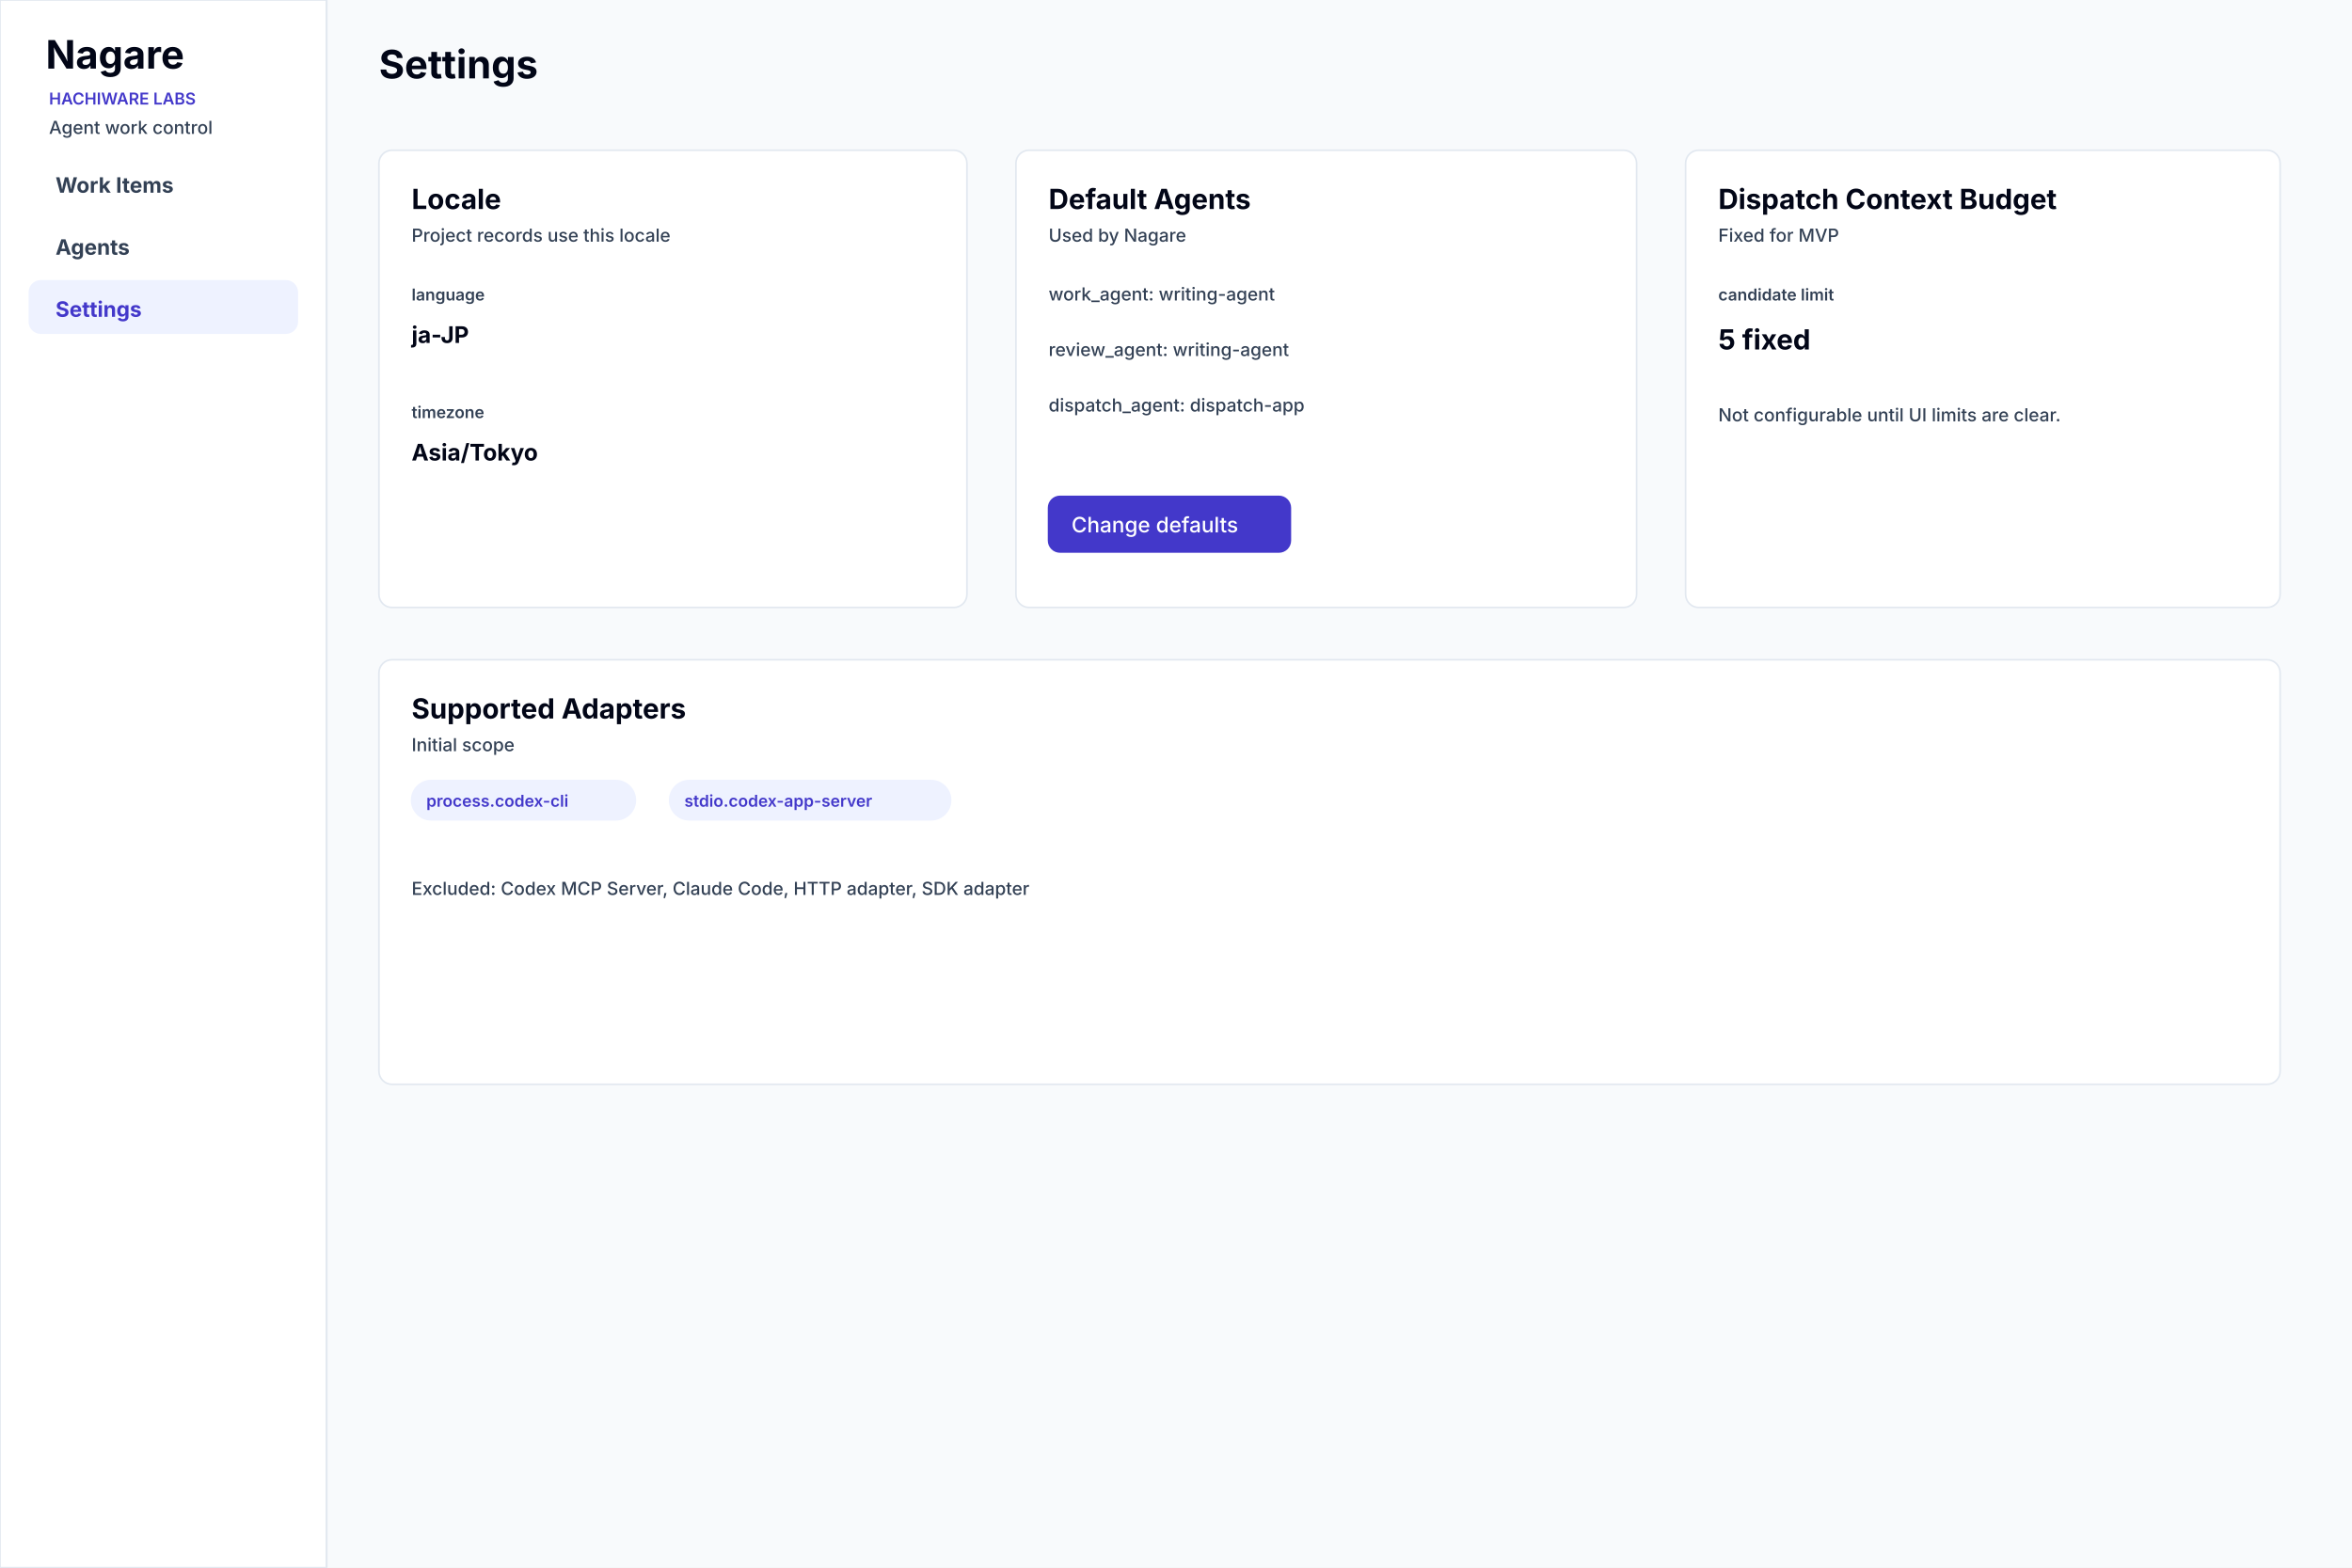
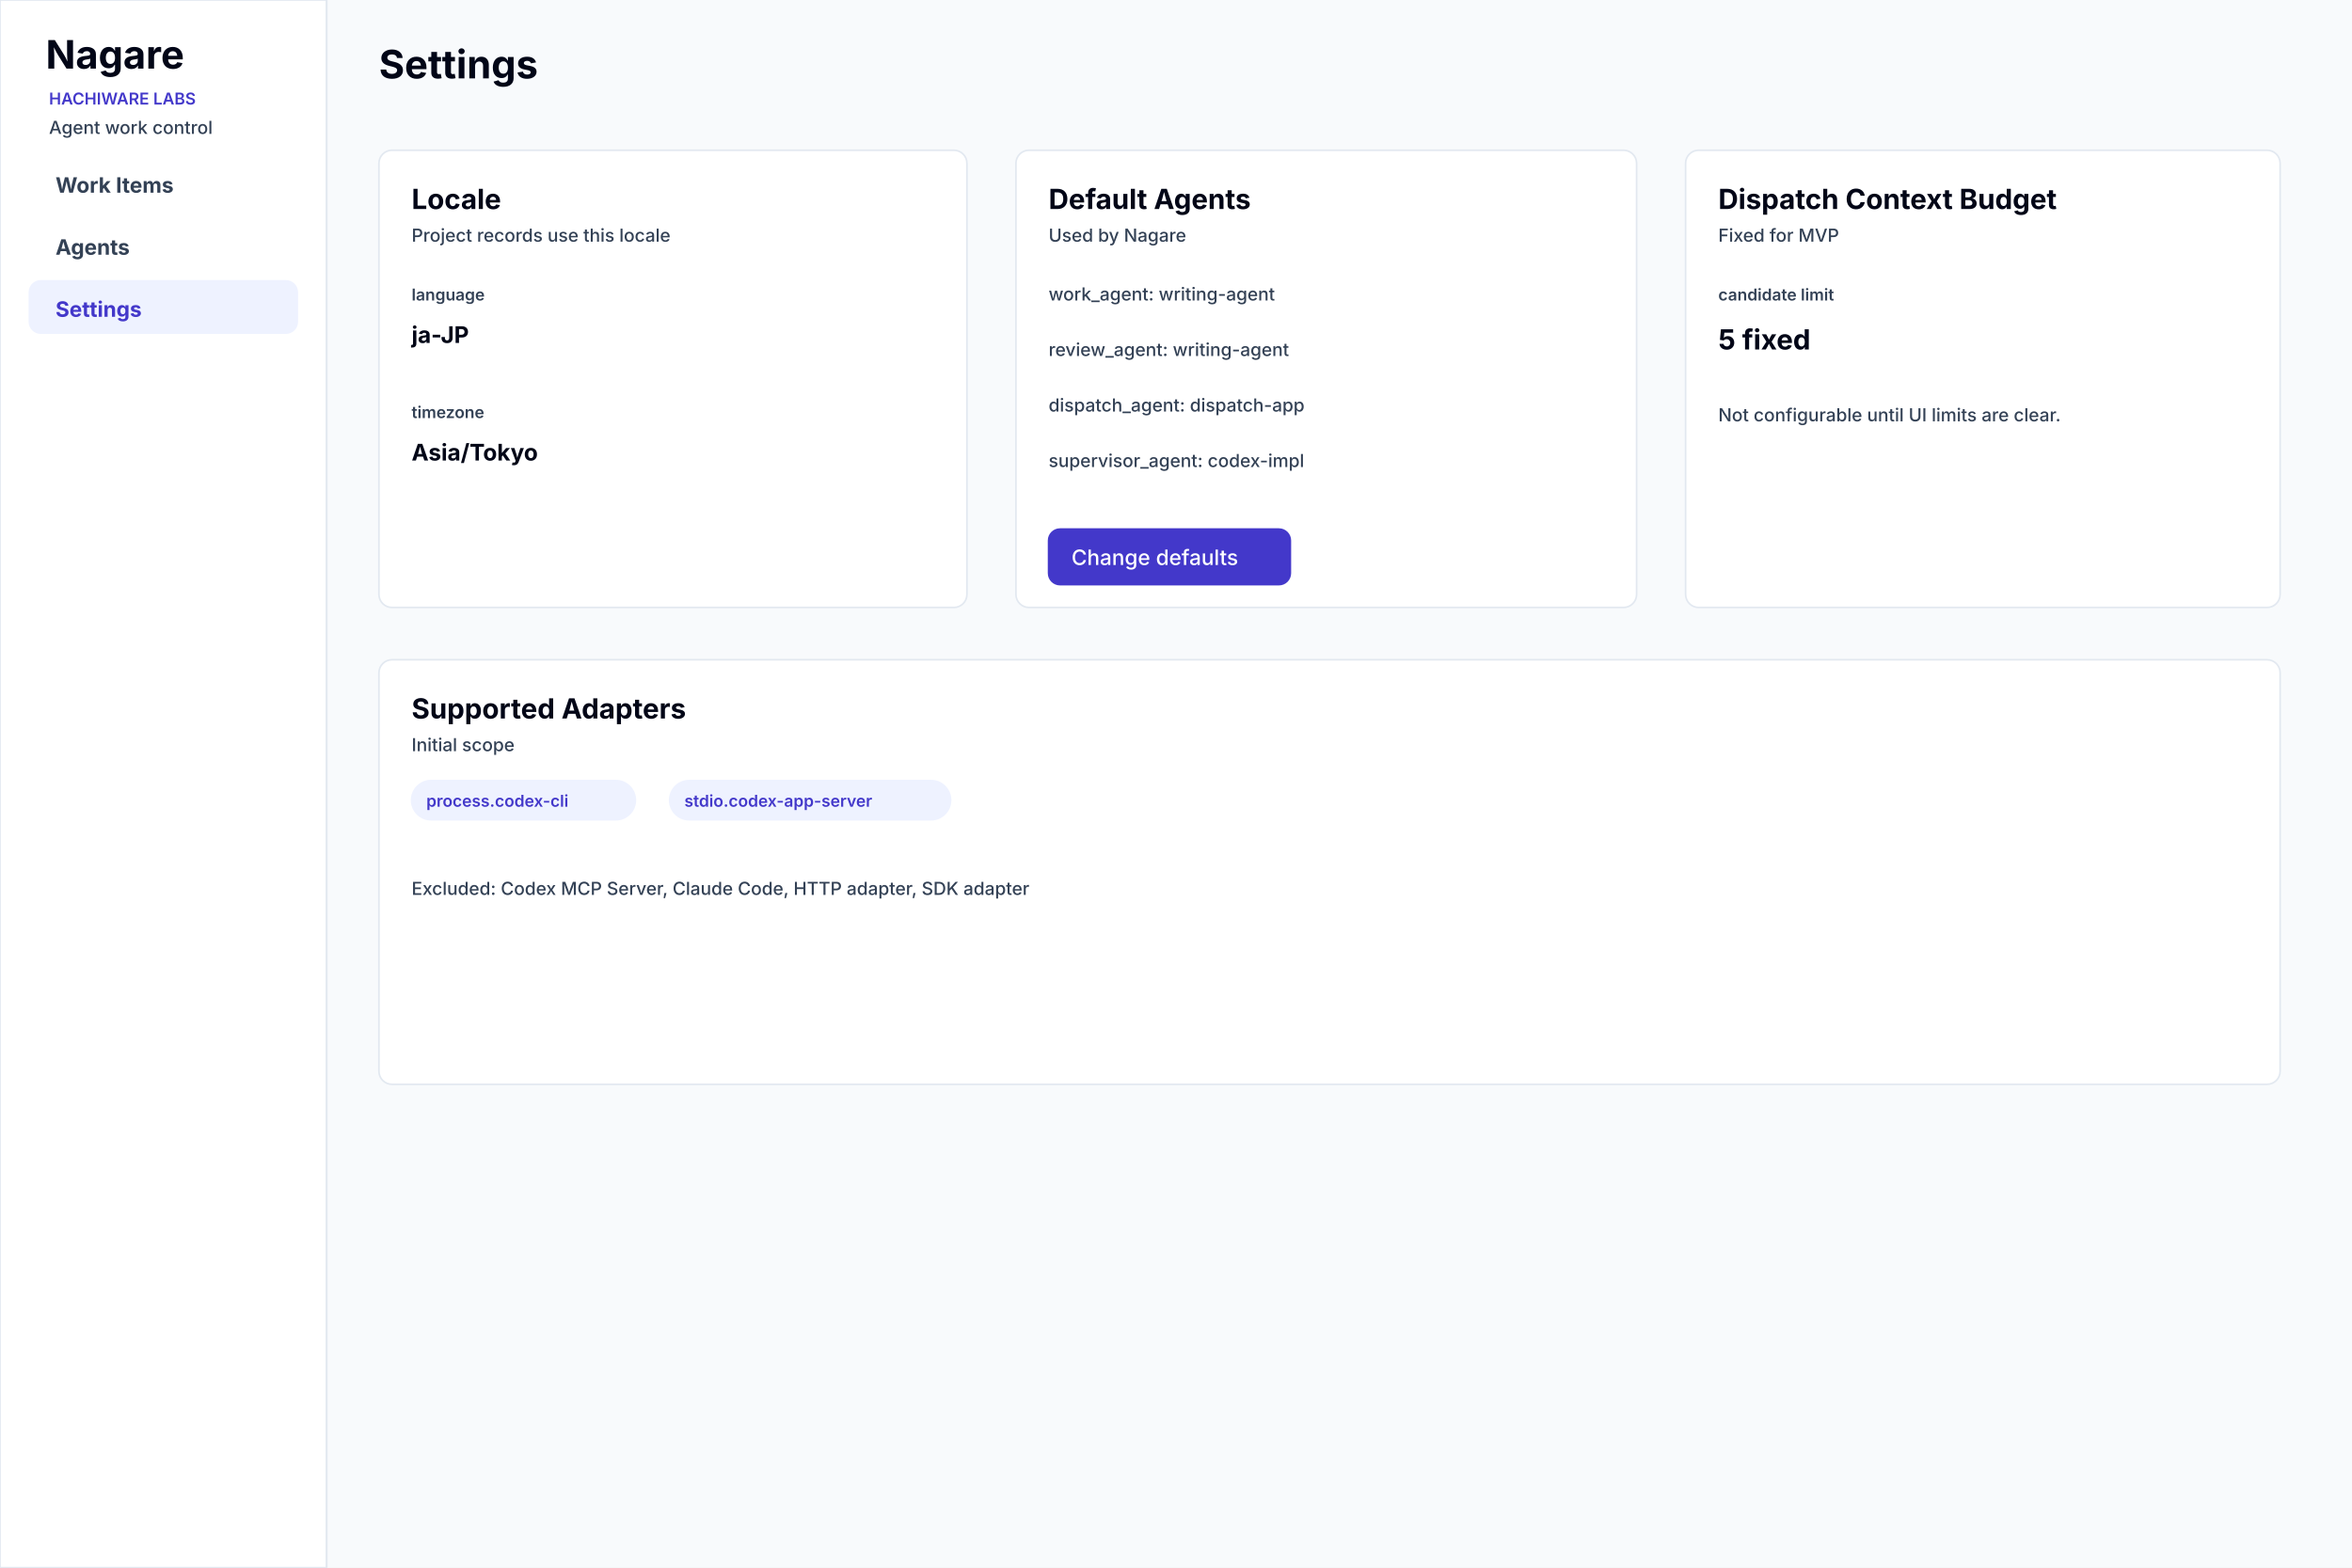
<svg xmlns="http://www.w3.org/2000/svg" width="1440" height="960" viewBox="0 0 1440 960">
  <rect width="1440" height="960" fill="#f8fafc" />
  <style>
    .title{font:700 24px Inter,Segoe UI,"Yu Gothic UI",Meiryo,Arial,sans-serif;fill:#020617}
    .h2{font:700 17px Inter,Segoe UI,"Yu Gothic UI",Meiryo,Arial,sans-serif;fill:#020617}
    .h3{font:700 14px Inter,Segoe UI,"Yu Gothic UI",Meiryo,Arial,sans-serif;fill:#020617}
    .body{font:500 13px Inter,Segoe UI,"Yu Gothic UI",Meiryo,Arial,sans-serif;fill:#020617}
    .small{font:500 11px Inter,Segoe UI,"Yu Gothic UI",Meiryo,Arial,sans-serif;fill:#334155}
    .tiny{font:600 10px Inter,Segoe UI,"Yu Gothic UI",Meiryo,Arial,sans-serif;fill:#334155}
    .mono{font:500 12px Consolas,Menlo,monospace;fill:#020617}
    .nav{font:650 13px Inter,Segoe UI,Arial,sans-serif;fill:#334155}
    .nav-on{font:700 13px Inter,Segoe UI,Arial,sans-serif;fill:#4338ca}
  </style>
  <rect x="0" y="0" width="200" height="960" rx="0" fill="#ffffff" stroke="#e2e8f0" />
  <text x="28" y="42" class="title">Nagare</text>
  <text x="30" y="64" class="tiny" style="fill:#4338ca">HACHIWARE LABS</text>
  <text x="30" y="82" class="small">Agent work control</text>
  <text x="34" y="118" class="nav">Work Items</text>
  <text x="34" y="156" class="nav">Agents</text>
  <rect x="18" y="172" width="164" height="32" rx="7" fill="#eef2ff" stroke="#eef2ff" />
  <text x="34" y="194" class="nav-on">Settings</text>
  <line x1="200" y1="0" x2="200" y2="960" stroke="#e2e8f0" />
  <text x="232" y="48" class="title">Settings</text>
  <rect x="232" y="92" width="360" height="280" rx="8" fill="#ffffff" stroke="#e2e8f0" />
  <text x="252" y="128" class="h2">Locale</text>
  <text x="252" y="148" class="small">Project records use this locale</text>
  <text x="252" y="184" class="tiny">language</text>
  <text x="252" y="210" class="h3">ja-JP</text>
  <text x="252" y="256" class="tiny">timezone</text>
  <text x="252" y="282" class="h3">Asia/Tokyo</text>
  <rect x="622" y="92" width="380" height="280" rx="8" fill="#ffffff" stroke="#e2e8f0" />
  <text x="642" y="128" class="h2">Default Agents</text>
  <text x="642" y="148" class="small">Used by Nagare</text>
  <text x="642" y="184" class="small">work_agent: writing-agent</text>
  <text x="642" y="218" class="small">review_agent: writing-agent</text>
  <text x="642" y="252" class="small">dispatch_agent: dispatch-app</text>
-   <rect x="642" y="304" width="148" height="34" rx="7" fill="#4338ca" stroke="#4338ca" />
-   <text x="656" y="326" class="body" style="fill:#ffffff">Change defaults</text>
+   <text x="642" y="286" class="small">supervisor_agent: codex-impl</text>
+   <rect x="642" y="324" width="148" height="34" rx="7" fill="#4338ca" stroke="#4338ca" />
+   <text x="656" y="346" class="body" style="fill:#ffffff">Change defaults</text>
  <rect x="1032" y="92" width="364" height="280" rx="8" fill="#ffffff" stroke="#e2e8f0" />
  <text x="1052" y="128" class="h2">Dispatch Context Budget</text>
  <text x="1052" y="148" class="small">Fixed for MVP</text>
  <text x="1052" y="184" class="tiny">candidate limit</text>
  <text x="1052" y="214" class="h2">5 fixed</text>
  <text x="1052" y="258" class="small">Not configurable until UI limits are clear.</text>
  <rect x="232" y="404" width="1164" height="260" rx="8" fill="#ffffff" stroke="#e2e8f0" />
  <text x="252" y="440" class="h2">Supported Adapters</text>
  <text x="252" y="460" class="small">Initial scope</text>
  <rect x="252" y="478" width="137" height="24" rx="12" fill="#eef2ff" stroke="#eef2ff" />
  <text x="261" y="494" class="tiny" style="fill:#4338ca">process.codex-cli</text>
  <rect x="410" y="478" width="172" height="24" rx="12" fill="#eef2ff" stroke="#eef2ff" />
  <text x="419" y="494" class="tiny" style="fill:#4338ca">stdio.codex-app-server</text>
  <text x="252" y="548" class="small">Excluded: Codex MCP Server, Claude Code, HTTP adapter, SDK adapter</text>
</svg>
